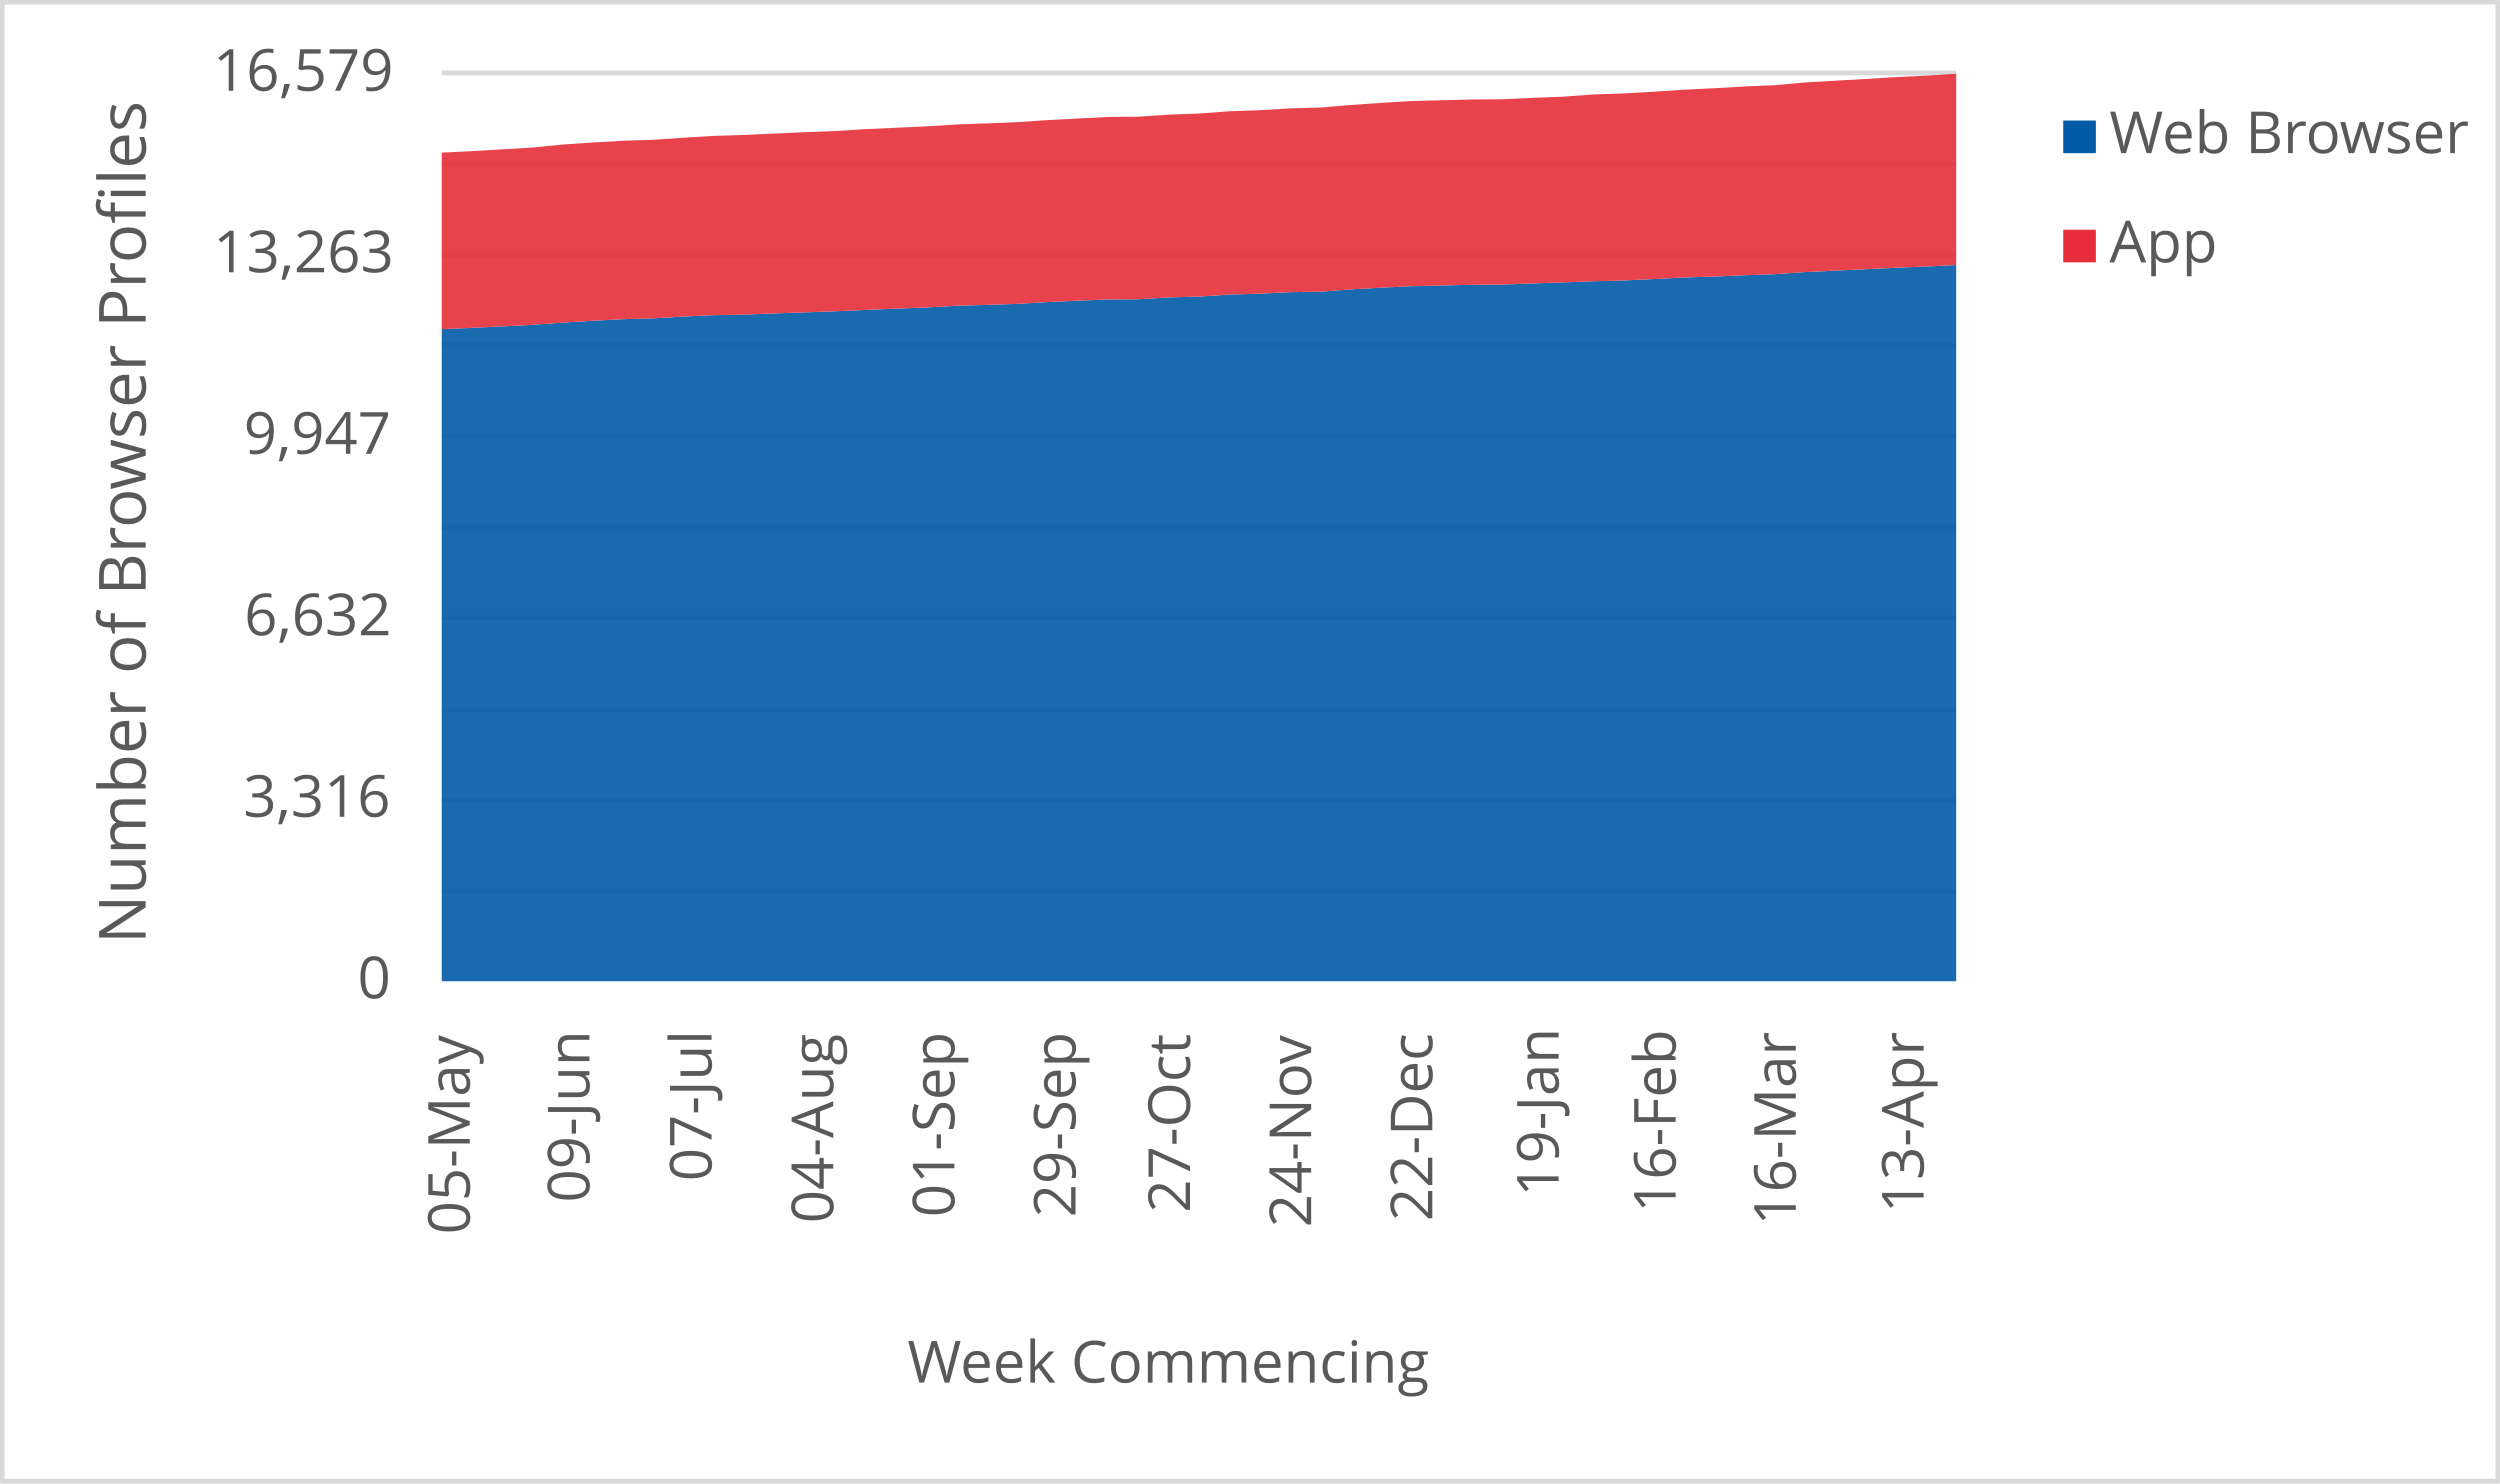
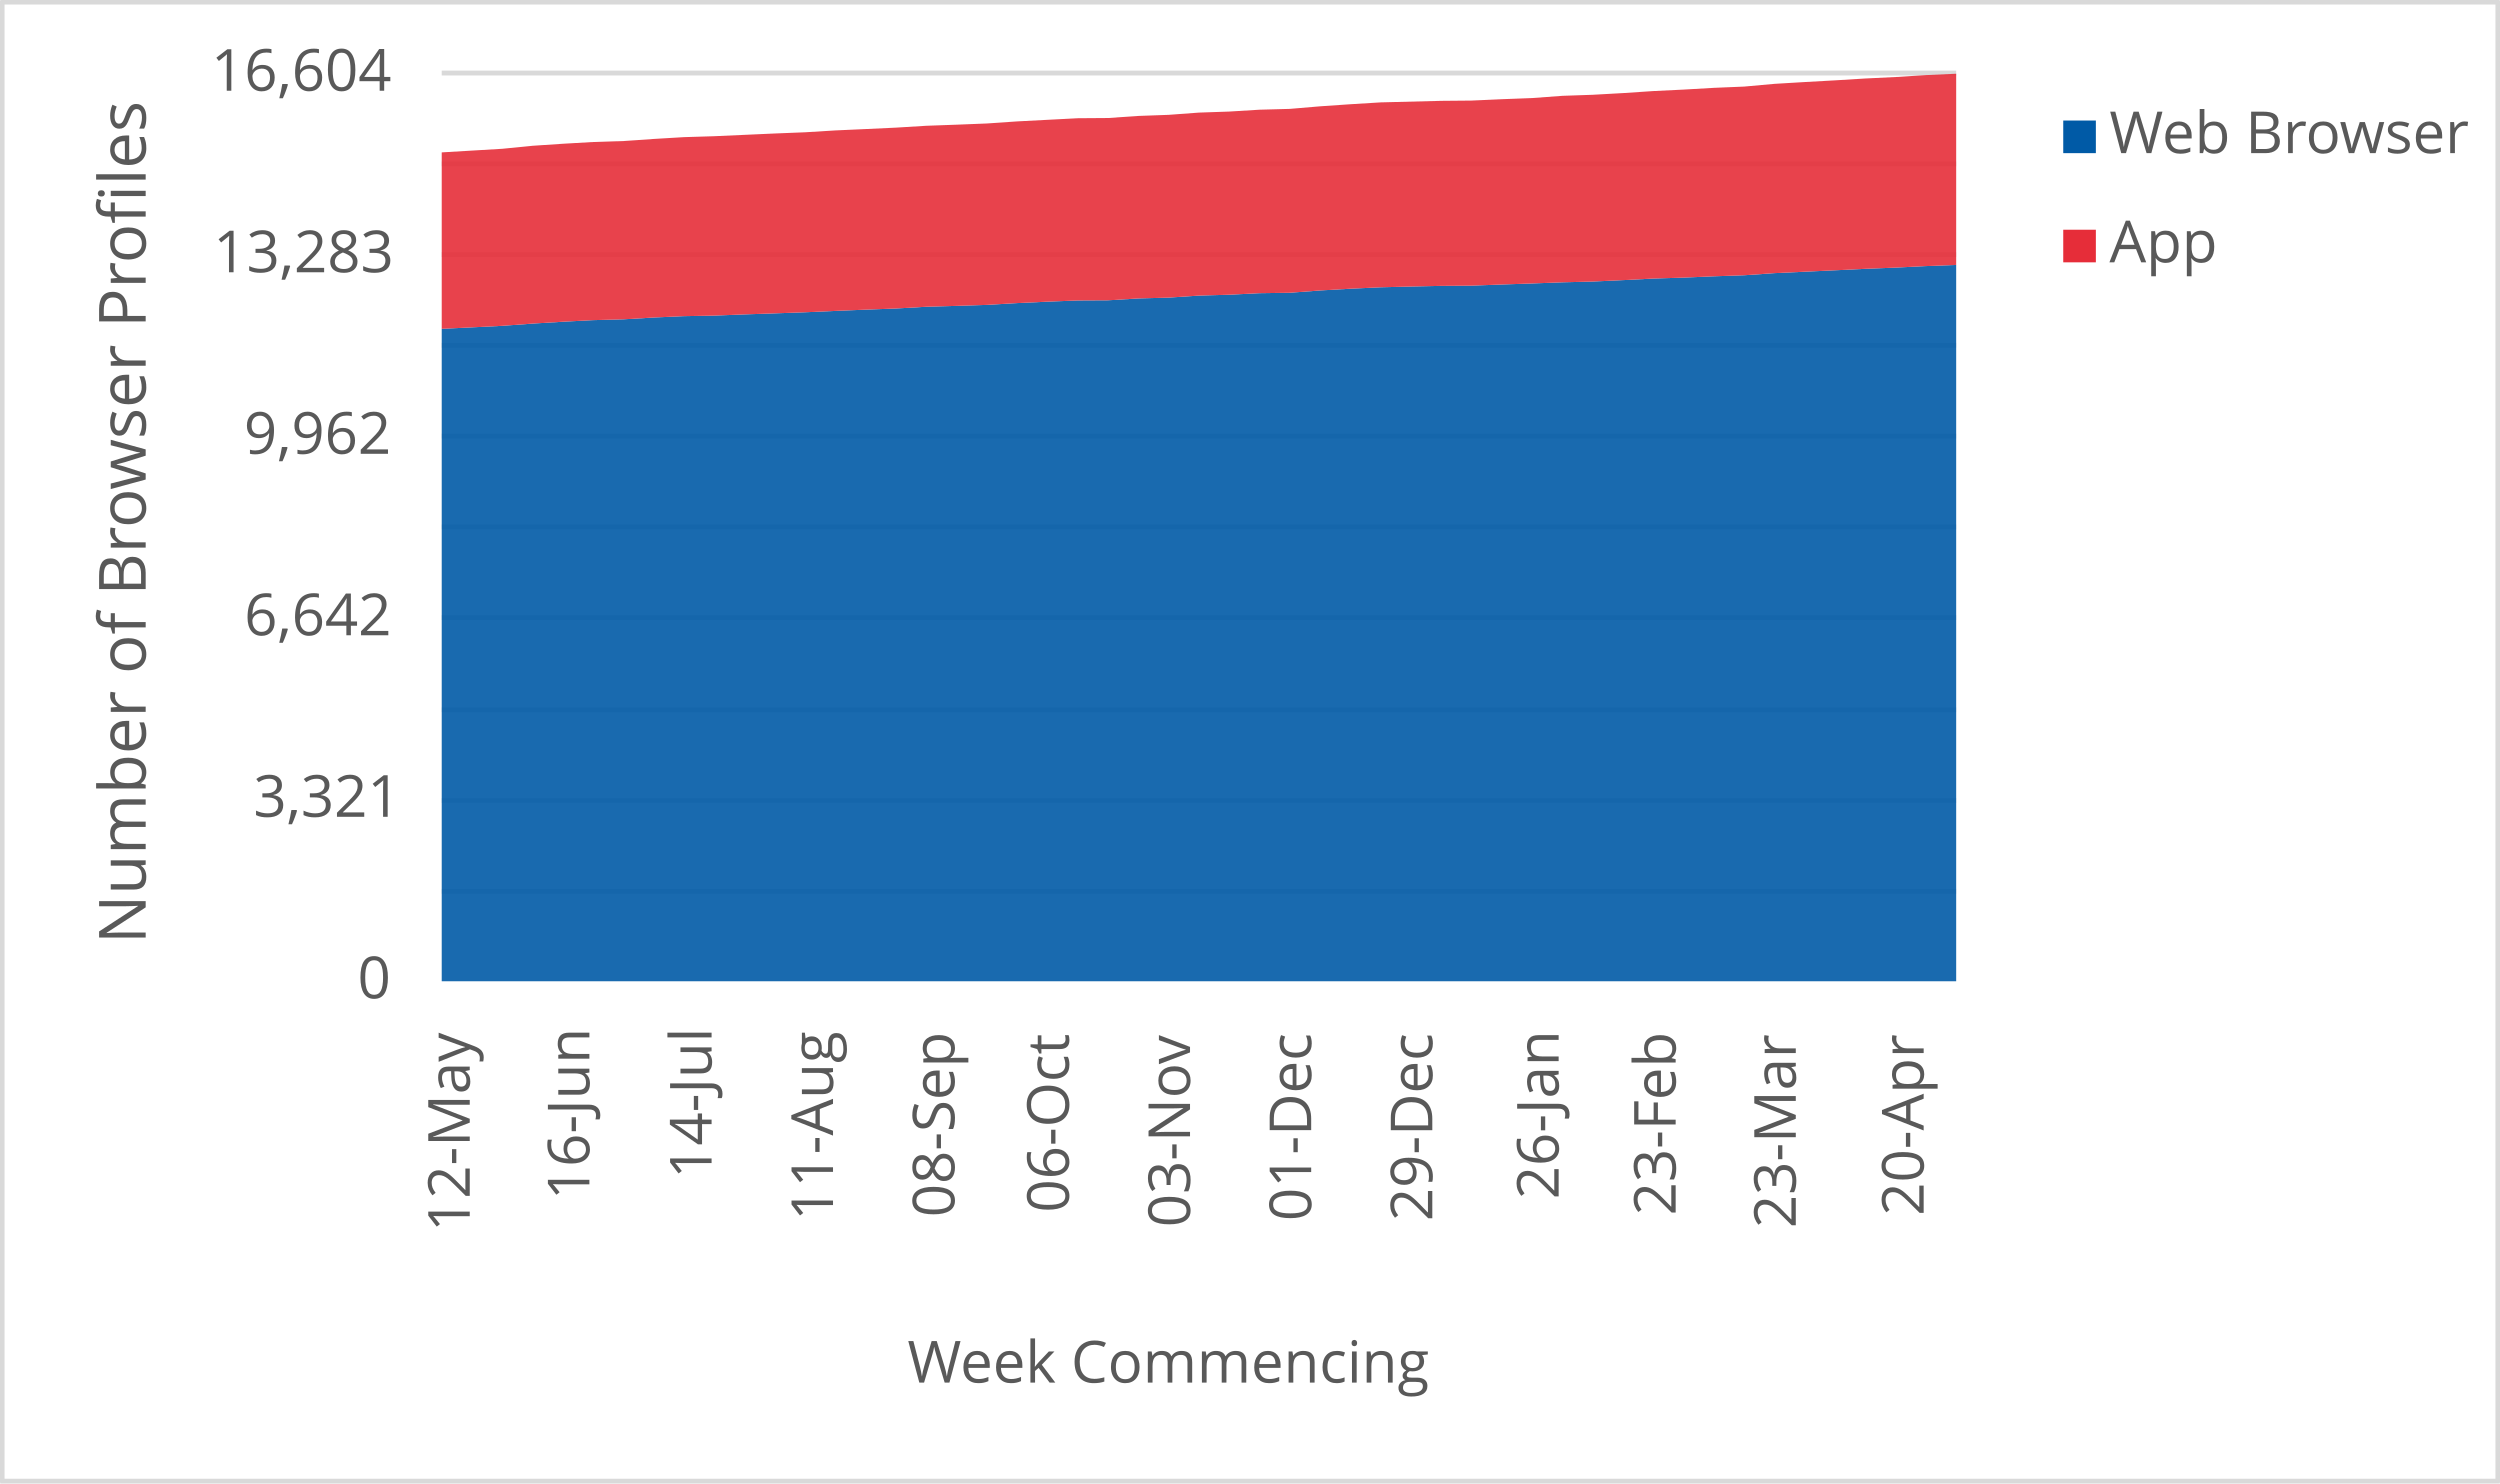
<svg xmlns="http://www.w3.org/2000/svg" width="1763" height="1046" xml:space="preserve" overflow="hidden">
  <defs>
    <clipPath id="clip0">
      <rect x="2917" y="346" width="1763" height="1046" />
    </clipPath>
  </defs>
  <g clip-path="url(#clip0)" transform="translate(-2917 -346)">
    <rect x="2918" y="347" width="1760" height="1043" fill="#FFFFFF" />
    <g>
      <path d="    M3228.5 974.532 4296.5 974.532    M3228.5 910.53 4296.5 910.53    M3228.5 846.528 4296.5 846.528    M3228.5 781.526 4296.5 781.526    M3228.5 717.524 4296.5 717.524    M3228.5 653.522 4296.5 653.522    M3228.5 589.52 4296.5 589.52    M3228.5 525.517 4296.5 525.517    M3228.5 461.515 4296.5 461.515    M3228.5 397.5 4296.5 397.5" stroke="#D9D9D9" stroke-width="3.438" stroke-linejoin="round" stroke-miterlimit="10" fill="none" />
    </g>
    <g>
      <path d="M 1038.5 4296.5 1038.5" stroke="#D9D9D9" stroke-width="3.438" stroke-linejoin="round" stroke-miterlimit="10" fill="none" fill-rule="evenodd" />
    </g>
    <g>
-       <text fill="#595959" font-family="Verdana,Open Sans,DejaVu Sans,sans-serif" font-weight="400" font-size="41" transform="matrix(6.12323e-17 -1 1 6.12323e-17 3248.289 1216.475)">05-May</text>
+       <text fill="#595959" font-family="Verdana,Open Sans,DejaVu Sans,sans-serif" font-weight="400" font-size="41" transform="matrix(6.12323e-17 -1 1 6.12323e-17 3248.269 1214.753)">12-May</text>
    </g>
    <g>
-       <text fill="#595959" font-family="Verdana,Open Sans,DejaVu Sans,sans-serif" font-weight="400" font-size="41" transform="matrix(6.12323e-17 -1 1 6.12323e-17 3332.658 1194.013)">09-Jun</text>
+       <text fill="#595959" font-family="Verdana,Open Sans,DejaVu Sans,sans-serif" font-weight="400" font-size="41" transform="matrix(6.12323e-17 -1 1 6.12323e-17 3332.638 1192.291)">16-Jun</text>
    </g>
    <g>
-       <text fill="#595959" font-family="Verdana,Open Sans,DejaVu Sans,sans-serif" font-weight="400" font-size="41" transform="matrix(6.12323e-17 -1 1 6.12323e-17 3418.809 1178.999)">07-Jul</text>
+       <text fill="#595959" font-family="Verdana,Open Sans,DejaVu Sans,sans-serif" font-weight="400" font-size="41" transform="matrix(6.12323e-17 -1 1 6.12323e-17 3418.809 1177.277)">14-Jul</text>
    </g>
    <g>
-       <text fill="#595959" font-family="Verdana,Open Sans,DejaVu Sans,sans-serif" font-weight="400" font-size="41" transform="matrix(6.12323e-17 -1 1 6.12323e-17 3504.609 1208.627)">04-Aug</text>
+       <text fill="#595959" font-family="Verdana,Open Sans,DejaVu Sans,sans-serif" font-weight="400" font-size="41" transform="matrix(6.12323e-17 -1 1 6.12323e-17 3504.439 1206.906)">11-Aug</text>
    </g>
    <g>
-       <text fill="#595959" font-family="Verdana,Open Sans,DejaVu Sans,sans-serif" font-weight="400" font-size="41" transform="matrix(6.12323e-17 -1 1 6.12323e-17 3590.049 1204.383)">01-Sep</text>
+       <text fill="#595959" font-family="Verdana,Open Sans,DejaVu Sans,sans-serif" font-weight="400" font-size="41" transform="matrix(6.12323e-17 -1 1 6.12323e-17 3590.049 1204.383)">08-Sep</text>
    </g>
    <g>
-       <text fill="#595959" font-family="Verdana,Open Sans,DejaVu Sans,sans-serif" font-weight="400" font-size="41" transform="matrix(6.12323e-17 -1 1 6.12323e-17 3675.469 1204.423)">29-Sep</text>
+       <text fill="#595959" font-family="Verdana,Open Sans,DejaVu Sans,sans-serif" font-weight="400" font-size="41" transform="matrix(6.12323e-17 -1 1 6.12323e-17 3670.765 1201.1)">06-Oct</text>
    </g>
    <g>
-       <text fill="#595959" font-family="Verdana,Open Sans,DejaVu Sans,sans-serif" font-weight="400" font-size="41" transform="matrix(6.12323e-17 -1 1 6.12323e-17 3756.205 1201.14)">27-Oct</text>
+       <text fill="#595959" font-family="Verdana,Open Sans,DejaVu Sans,sans-serif" font-weight="400" font-size="41" transform="matrix(6.12323e-17 -1 1 6.12323e-17 3756.205 1211.43)">03-Nov</text>
    </g>
    <g>
-       <text fill="#595959" font-family="Verdana,Open Sans,DejaVu Sans,sans-serif" font-weight="400" font-size="41" transform="matrix(6.12323e-17 -1 1 6.12323e-17 3841.625 1211.47)">24-Nov</text>
+       <text fill="#595959" font-family="Verdana,Open Sans,DejaVu Sans,sans-serif" font-weight="400" font-size="41" transform="matrix(6.12323e-17 -1 1 6.12323e-17 3841.645 1207.086)">01-Dec</text>
    </g>
    <g>
-       <text fill="#595959" font-family="Verdana,Open Sans,DejaVu Sans,sans-serif" font-weight="400" font-size="41" transform="matrix(6.12323e-17 -1 1 6.12323e-17 3927.065 1207.126)">22-Dec</text>
+       <text fill="#595959" font-family="Verdana,Open Sans,DejaVu Sans,sans-serif" font-weight="400" font-size="41" transform="matrix(6.12323e-17 -1 1 6.12323e-17 3927.065 1207.126)">29-Dec</text>
    </g>
    <g>
-       <text fill="#595959" font-family="Verdana,Open Sans,DejaVu Sans,sans-serif" font-weight="400" font-size="41" transform="matrix(6.12323e-17 -1 1 6.12323e-17 4016.158 1189.929)">19-Jan</text>
+       <text fill="#595959" font-family="Verdana,Open Sans,DejaVu Sans,sans-serif" font-weight="400" font-size="41" transform="matrix(6.12323e-17 -1 1 6.12323e-17 4016.158 1191.691)">26-Jan</text>
    </g>
    <g>
-       <text fill="#595959" font-family="Verdana,Open Sans,DejaVu Sans,sans-serif" font-weight="400" font-size="41" transform="matrix(6.12323e-17 -1 1 6.12323e-17 4098.675 1201.32)">16-Feb</text>
+       <text fill="#595959" font-family="Verdana,Open Sans,DejaVu Sans,sans-serif" font-weight="400" font-size="41" transform="matrix(6.12323e-17 -1 1 6.12323e-17 4098.675 1203.082)">23-Feb</text>
    </g>
    <g>
-       <text fill="#595959" font-family="Verdana,Open Sans,DejaVu Sans,sans-serif" font-weight="400" font-size="41" transform="matrix(6.12323e-17 -1 1 6.12323e-17 4183.385 1210.289)">16-Mar</text>
+       <text fill="#595959" font-family="Verdana,Open Sans,DejaVu Sans,sans-serif" font-weight="400" font-size="41" transform="matrix(6.12323e-17 -1 1 6.12323e-17 4183.385 1212.051)">23-Mar</text>
    </g>
    <g>
-       <text fill="#595959" font-family="Verdana,Open Sans,DejaVu Sans,sans-serif" font-weight="400" font-size="41" transform="matrix(6.12323e-17 -1 1 6.12323e-17 4273.549 1201.541)">13-Apr</text>
+       <text fill="#595959" font-family="Verdana,Open Sans,DejaVu Sans,sans-serif" font-weight="400" font-size="41" transform="matrix(6.12323e-17 -1 1 6.12323e-17 4273.569 1203.302)">20-Apr</text>
    </g>
    <g>
      <text fill="#595959" font-family="Verdana,Open Sans,DejaVu Sans,sans-serif" font-weight="400" font-size="41" transform="matrix(1 0 0 1 3169.141 1050)">0</text>
    </g>
    <g>
-       <text fill="#595959" font-family="Verdana,Open Sans,DejaVu Sans,sans-serif" font-weight="400" font-size="41" transform="matrix(1 0 0 1 3088.562 922)">3,316</text>
+       <text fill="#595959" font-family="Verdana,Open Sans,DejaVu Sans,sans-serif" font-weight="400" font-size="41" transform="matrix(1 0 0 1 3095.689 922)">3,321</text>
    </g>
    <g>
-       <text fill="#595959" font-family="Verdana,Open Sans,DejaVu Sans,sans-serif" font-weight="400" font-size="41" transform="matrix(1 0 0 1 3089.223 794)">6,632</text>
+       <text fill="#595959" font-family="Verdana,Open Sans,DejaVu Sans,sans-serif" font-weight="400" font-size="41" transform="matrix(1 0 0 1 3089.223 794)">6,642</text>
    </g>
    <g>
-       <text fill="#595959" font-family="Verdana,Open Sans,DejaVu Sans,sans-serif" font-weight="400" font-size="41" transform="matrix(1 0 0 1 3088.883 666)">9,947</text>
+       <text fill="#595959" font-family="Verdana,Open Sans,DejaVu Sans,sans-serif" font-weight="400" font-size="41" transform="matrix(1 0 0 1 3089.003 666)">9,962</text>
    </g>
    <g>
-       <text fill="#595959" font-family="Verdana,Open Sans,DejaVu Sans,sans-serif" font-weight="400" font-size="41" transform="matrix(1 0 0 1 3067.402 538)">13,263</text>
+       <text fill="#595959" font-family="Verdana,Open Sans,DejaVu Sans,sans-serif" font-weight="400" font-size="41" transform="matrix(1 0 0 1 3067.402 538)">13,283</text>
    </g>
    <g>
-       <text fill="#595959" font-family="Verdana,Open Sans,DejaVu Sans,sans-serif" font-weight="400" font-size="41" transform="matrix(1 0 0 1 3067.202 410)">16,579</text>
+       <text fill="#595959" font-family="Verdana,Open Sans,DejaVu Sans,sans-serif" font-weight="400" font-size="41" transform="matrix(1 0 0 1 3065.82 410)">16,604</text>
    </g>
    <g>
      <text fill="#595959" font-family="Verdana,Open Sans,DejaVu Sans,sans-serif" font-weight="400" font-size="41" transform="matrix(1 0 0 1 3556.971 1321)">Week Commencing</text>
    </g>
    <g>
      <text fill="#595959" font-family="Verdana,Open Sans,DejaVu Sans,sans-serif" font-weight="400" font-size="46" transform="matrix(6.12323e-17 -1 1 6.12323e-17 3019.73 1011.674)">Number of Browser Profiles</text>
    </g>
    <rect x="2918.5" y="347.5" width="1760" height="1043" stroke="#D9D9D9" stroke-width="3.438" stroke-linejoin="round" stroke-miterlimit="10" fill="none" />
    <g>
-       <path d="M3228.5 1038 3249.86 1038 3271.22 1038 3292.58 1038 3313.94 1038 3335.3 1038 3356.66 1038 3378.02 1038 3399.38 1038 3420.74 1038 3442.1 1038 3463.46 1038 3484.82 1038 3506.18 1038 3527.54 1038 3548.9 1038 3570.26 1038 3591.62 1038 3612.98 1038 3634.34 1038 3655.7 1038 3677.06 1038 3698.42 1038 3719.78 1038 3741.14 1038 3762.5 1038 3783.86 1038 3805.22 1038 3826.58 1038 3847.94 1038 3869.3 1038 3890.66 1038 3912.02 1038 3933.38 1038 3954.74 1038 3976.1 1038 3997.46 1038 4018.82 1038 4040.18 1038 4061.54 1038 4082.9 1038 4104.26 1038 4125.62 1038 4146.98 1038 4168.34 1038 4189.7 1038 4211.06 1038 4232.42 1038 4253.78 1038 4275.14 1038 4296.5 1038 4296.5 532.879 4275.14 533.96 4253.78 534.809 4232.42 535.851 4211.06 536.855 4189.7 537.859 4168.34 539.364 4146.98 540.098 4125.62 541.024 4104.26 541.681 4082.9 542.8 4061.54 543.804 4040.18 544.344 4018.82 545.155 3997.46 545.888 3976.1 546.699 3954.74 546.853 3933.38 547.317 3912.02 547.857 3890.66 548.861 3869.3 550.096 3847.94 551.717 3826.58 552.026 3805.22 553.107 3783.86 553.725 3762.5 555.153 3741.14 555.732 3719.78 557.045 3698.42 557.16 3677.06 558.01 3655.7 559.013 3634.34 560.287 3612.98 560.982 3591.62 561.6 3570.26 562.835 3548.9 563.646 3527.54 564.534 3506.18 565.499 3484.82 566.271 3463.46 567.004 3442.1 567.853 3420.74 568.239 3399.38 569.205 3378.02 570.478 3356.66 571.057 3335.3 572.177 3313.94 573.489 3292.58 575.072 3271.22 576.153 3249.86 577.195 3228.5 578.083 3228.5 1038Z" fill="#005aa6" opacity="0.9" />
+       <path d="M3228.5 1038 3249.86 1038 3271.22 1038 3292.58 1038 3313.94 1038 3335.3 1038 3356.66 1038 3378.02 1038 3399.38 1038 3420.74 1038 3442.1 1038 3463.46 1038 3484.82 1038 3506.18 1038 3527.54 1038 3548.9 1038 3570.26 1038 3591.62 1038 3612.98 1038 3634.34 1038 3655.7 1038 3677.06 1038 3698.42 1038 3719.78 1038 3741.14 1038 3762.5 1038 3783.86 1038 3805.22 1038 3826.58 1038 3847.94 1038 3869.3 1038 3890.66 1038 3912.02 1038 3933.38 1038 3954.74 1038 3976.1 1038 3997.46 1038 4018.82 1038 4040.18 1038 4061.54 1038 4082.9 1038 4104.26 1038 4125.62 1038 4146.98 1038 4168.34 1038 4189.7 1038 4211.06 1038 4232.42 1038 4253.78 1038 4275.14 1038 4296.5 1038 4296.5 532.83 4275.14 533.64 4253.78 534.719 4232.42 535.567 4211.06 536.608 4189.7 537.61 4168.34 538.612 4146.98 540.115 4125.62 540.848 4104.26 541.773 4082.9 542.428 4061.54 543.546 4040.18 544.548 4018.82 545.087 3997.46 545.897 3976.1 546.629 3954.74 547.439 3933.38 547.593 3912.02 548.055 3890.66 548.595 3869.3 549.597 3847.94 550.831 3826.58 552.45 3805.22 552.758 3783.86 553.837 3762.5 554.454 3741.14 555.88 3719.78 556.458 3698.42 557.769 3677.06 557.884 3655.7 558.732 3634.34 559.735 3612.98 561.007 3591.62 561.7 3570.26 562.317 3548.9 563.55 3527.54 564.36 3506.18 565.246 3484.82 566.21 3463.46 566.981 3442.1 567.713 3420.74 568.561 3399.38 568.947 3378.02 569.91 3356.66 571.182 3335.3 571.761 3313.94 572.878 3292.58 574.189 3271.22 575.769 3249.86 576.848 3228.5 577.889 3228.5 1038Z" fill="#005aa6" opacity="0.9" />
    </g>
    <g>
-       <path d="M3228.5 578.083 3249.86 577.195 3271.22 576.153 3292.58 575.072 3313.94 573.489 3335.3 572.177 3356.66 571.057 3378.02 570.478 3399.38 569.205 3420.74 568.239 3442.1 567.853 3463.46 567.004 3484.82 566.271 3506.18 565.499 3527.54 564.534 3548.9 563.646 3570.26 562.835 3591.62 561.6 3612.98 560.982 3634.34 560.287 3655.7 559.013 3677.06 558.01 3698.42 557.16 3719.78 557.045 3741.14 555.732 3762.5 555.153 3783.86 553.725 3805.22 553.107 3826.58 552.026 3847.94 551.717 3869.3 550.096 3890.66 548.861 3912.02 547.857 3933.38 547.317 3954.74 546.853 3976.1 546.699 3997.46 545.888 4018.82 545.155 4040.18 544.344 4061.54 543.804 4082.9 542.8 4104.26 541.681 4125.62 541.024 4146.98 540.098 4168.34 539.364 4189.7 537.859 4211.06 536.855 4232.42 535.851 4253.78 534.809 4275.14 533.96 4296.5 532.879 4296.5 398 4275.14 399.351 4253.78 400.393 4232.42 401.706 4211.06 402.903 4189.7 404.176 4168.34 406.107 4146.98 406.995 4125.62 408.23 4104.26 409.272 4082.9 410.7 4061.54 411.897 4040.18 412.631 4018.82 414.213 3997.46 415.024 3976.1 415.989 3954.74 416.182 3933.38 416.722 3912.02 417.263 3890.66 418.575 3869.3 420.042 3847.94 421.857 3826.58 422.436 3805.22 423.748 3783.86 424.482 3762.5 426.064 3741.14 426.836 3719.78 428.303 3698.42 428.458 3677.06 429.577 3655.7 430.697 3634.34 432.164 3612.98 433.013 3591.62 433.785 3570.26 435.098 3548.9 436.101 3527.54 437.066 3506.18 438.379 3484.82 439.228 3463.46 440.193 3442.1 441.158 3420.74 441.814 3399.38 443.088 3378.02 444.555 3356.66 445.25 3335.3 446.485 3313.94 447.914 3292.58 450.037 3271.22 451.311 3249.86 452.585 3228.5 453.627 3228.5 578.083Z" fill="#e62d39" opacity="0.9" />
+       <path d="M3228.5 577.889 3249.86 576.848 3271.22 575.769 3292.58 574.189 3313.94 572.878 3335.3 571.761 3356.66 571.182 3378.02 569.91 3399.38 568.947 3420.74 568.561 3442.1 567.713 3463.46 566.981 3484.82 566.21 3506.18 565.246 3527.54 564.36 3548.9 563.55 3570.26 562.317 3591.62 561.7 3612.98 561.007 3634.34 559.735 3655.7 558.732 3677.06 557.884 3698.42 557.769 3719.78 556.458 3741.14 555.88 3762.5 554.454 3783.86 553.837 3805.22 552.758 3826.58 552.45 3847.94 550.831 3869.3 549.597 3890.66 548.595 3912.02 548.055 3933.38 547.593 3954.74 547.439 3976.1 546.629 3997.46 545.897 4018.82 545.087 4040.18 544.548 4061.54 543.546 4082.9 542.428 4104.26 541.773 4125.62 540.848 4146.98 540.115 4168.34 538.612 4189.7 537.61 4211.06 536.608 4232.42 535.567 4253.78 534.719 4275.14 533.64 4296.5 532.83 4296.5 398 4275.14 398.964 4253.78 400.313 4232.42 401.353 4211.06 402.664 4189.7 403.859 4168.34 405.131 4146.98 407.058 4125.62 407.945 4104.26 409.178 4082.9 410.219 4061.54 411.645 4040.18 412.84 4018.82 413.572 3997.46 415.152 3976.1 415.962 3954.74 416.926 3933.38 417.118 3912.02 417.658 3890.66 418.198 3869.3 419.508 3847.94 420.973 3826.58 422.784 3805.22 423.363 3783.86 424.673 3762.5 425.405 3741.14 426.986 3719.78 427.757 3698.42 429.221 3677.06 429.376 3655.7 430.493 3634.34 431.611 3612.98 433.076 3591.62 433.924 3570.26 434.695 3548.9 436.005 3527.54 437.007 3506.18 437.971 3484.82 439.282 3463.46 440.13 3442.1 441.093 3420.74 442.057 3399.38 442.712 3378.02 443.984 3356.66 445.449 3335.3 446.143 3313.94 447.376 3292.58 448.802 3271.22 450.922 3249.86 452.194 3228.5 453.466 3228.5 577.889Z" fill="#e62d39" opacity="0.9" />
    </g>
    <g>
      <rect x="4372" y="431" width="23" height="23" fill="#005aa6" />
    </g>
    <g>
      <text fill="#595959" font-family="Verdana,Open Sans,DejaVu Sans,sans-serif" font-weight="400" font-size="41" transform="matrix(1 0 0 1 4404.56 454)">Web Browser</text>
    </g>
    <g>
      <rect x="4372" y="508" width="23" height="23" fill="#e62d39" />
    </g>
    <g>
      <text fill="#595959" font-family="Verdana,Open Sans,DejaVu Sans,sans-serif" font-weight="400" font-size="41" transform="matrix(1 0 0 1 4404.56 531)">App</text>
    </g>
  </g>
</svg>
